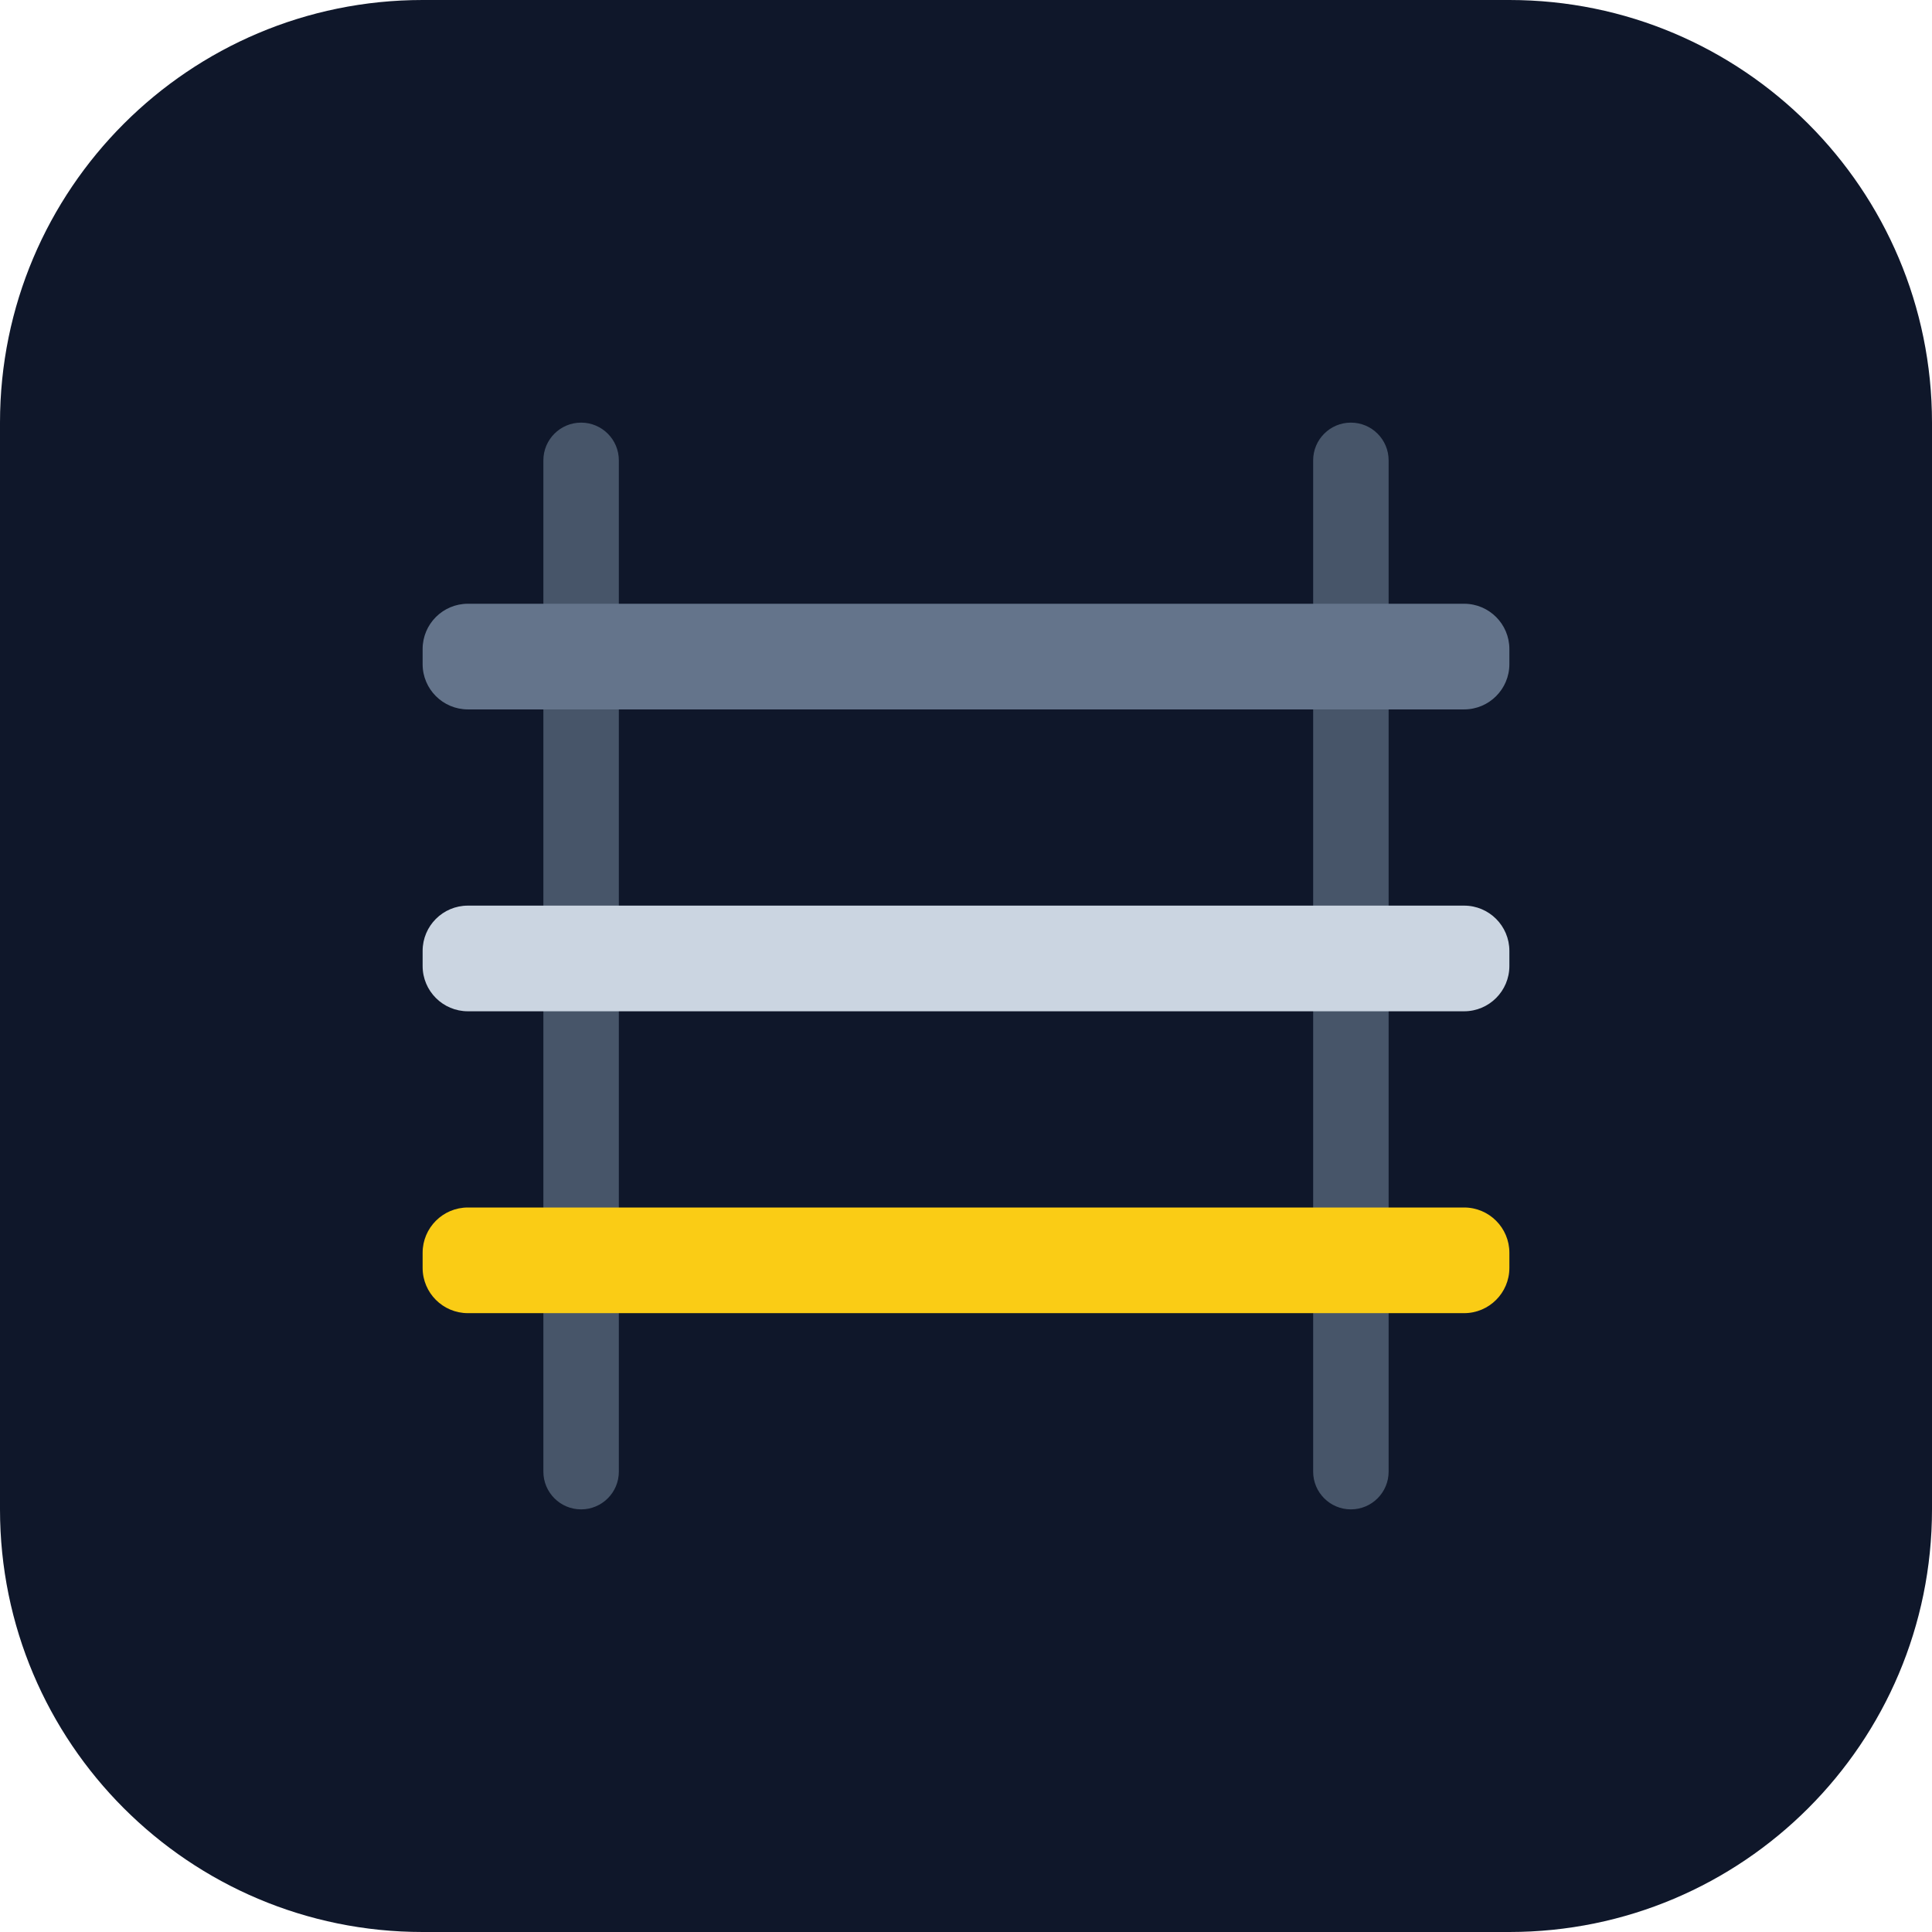
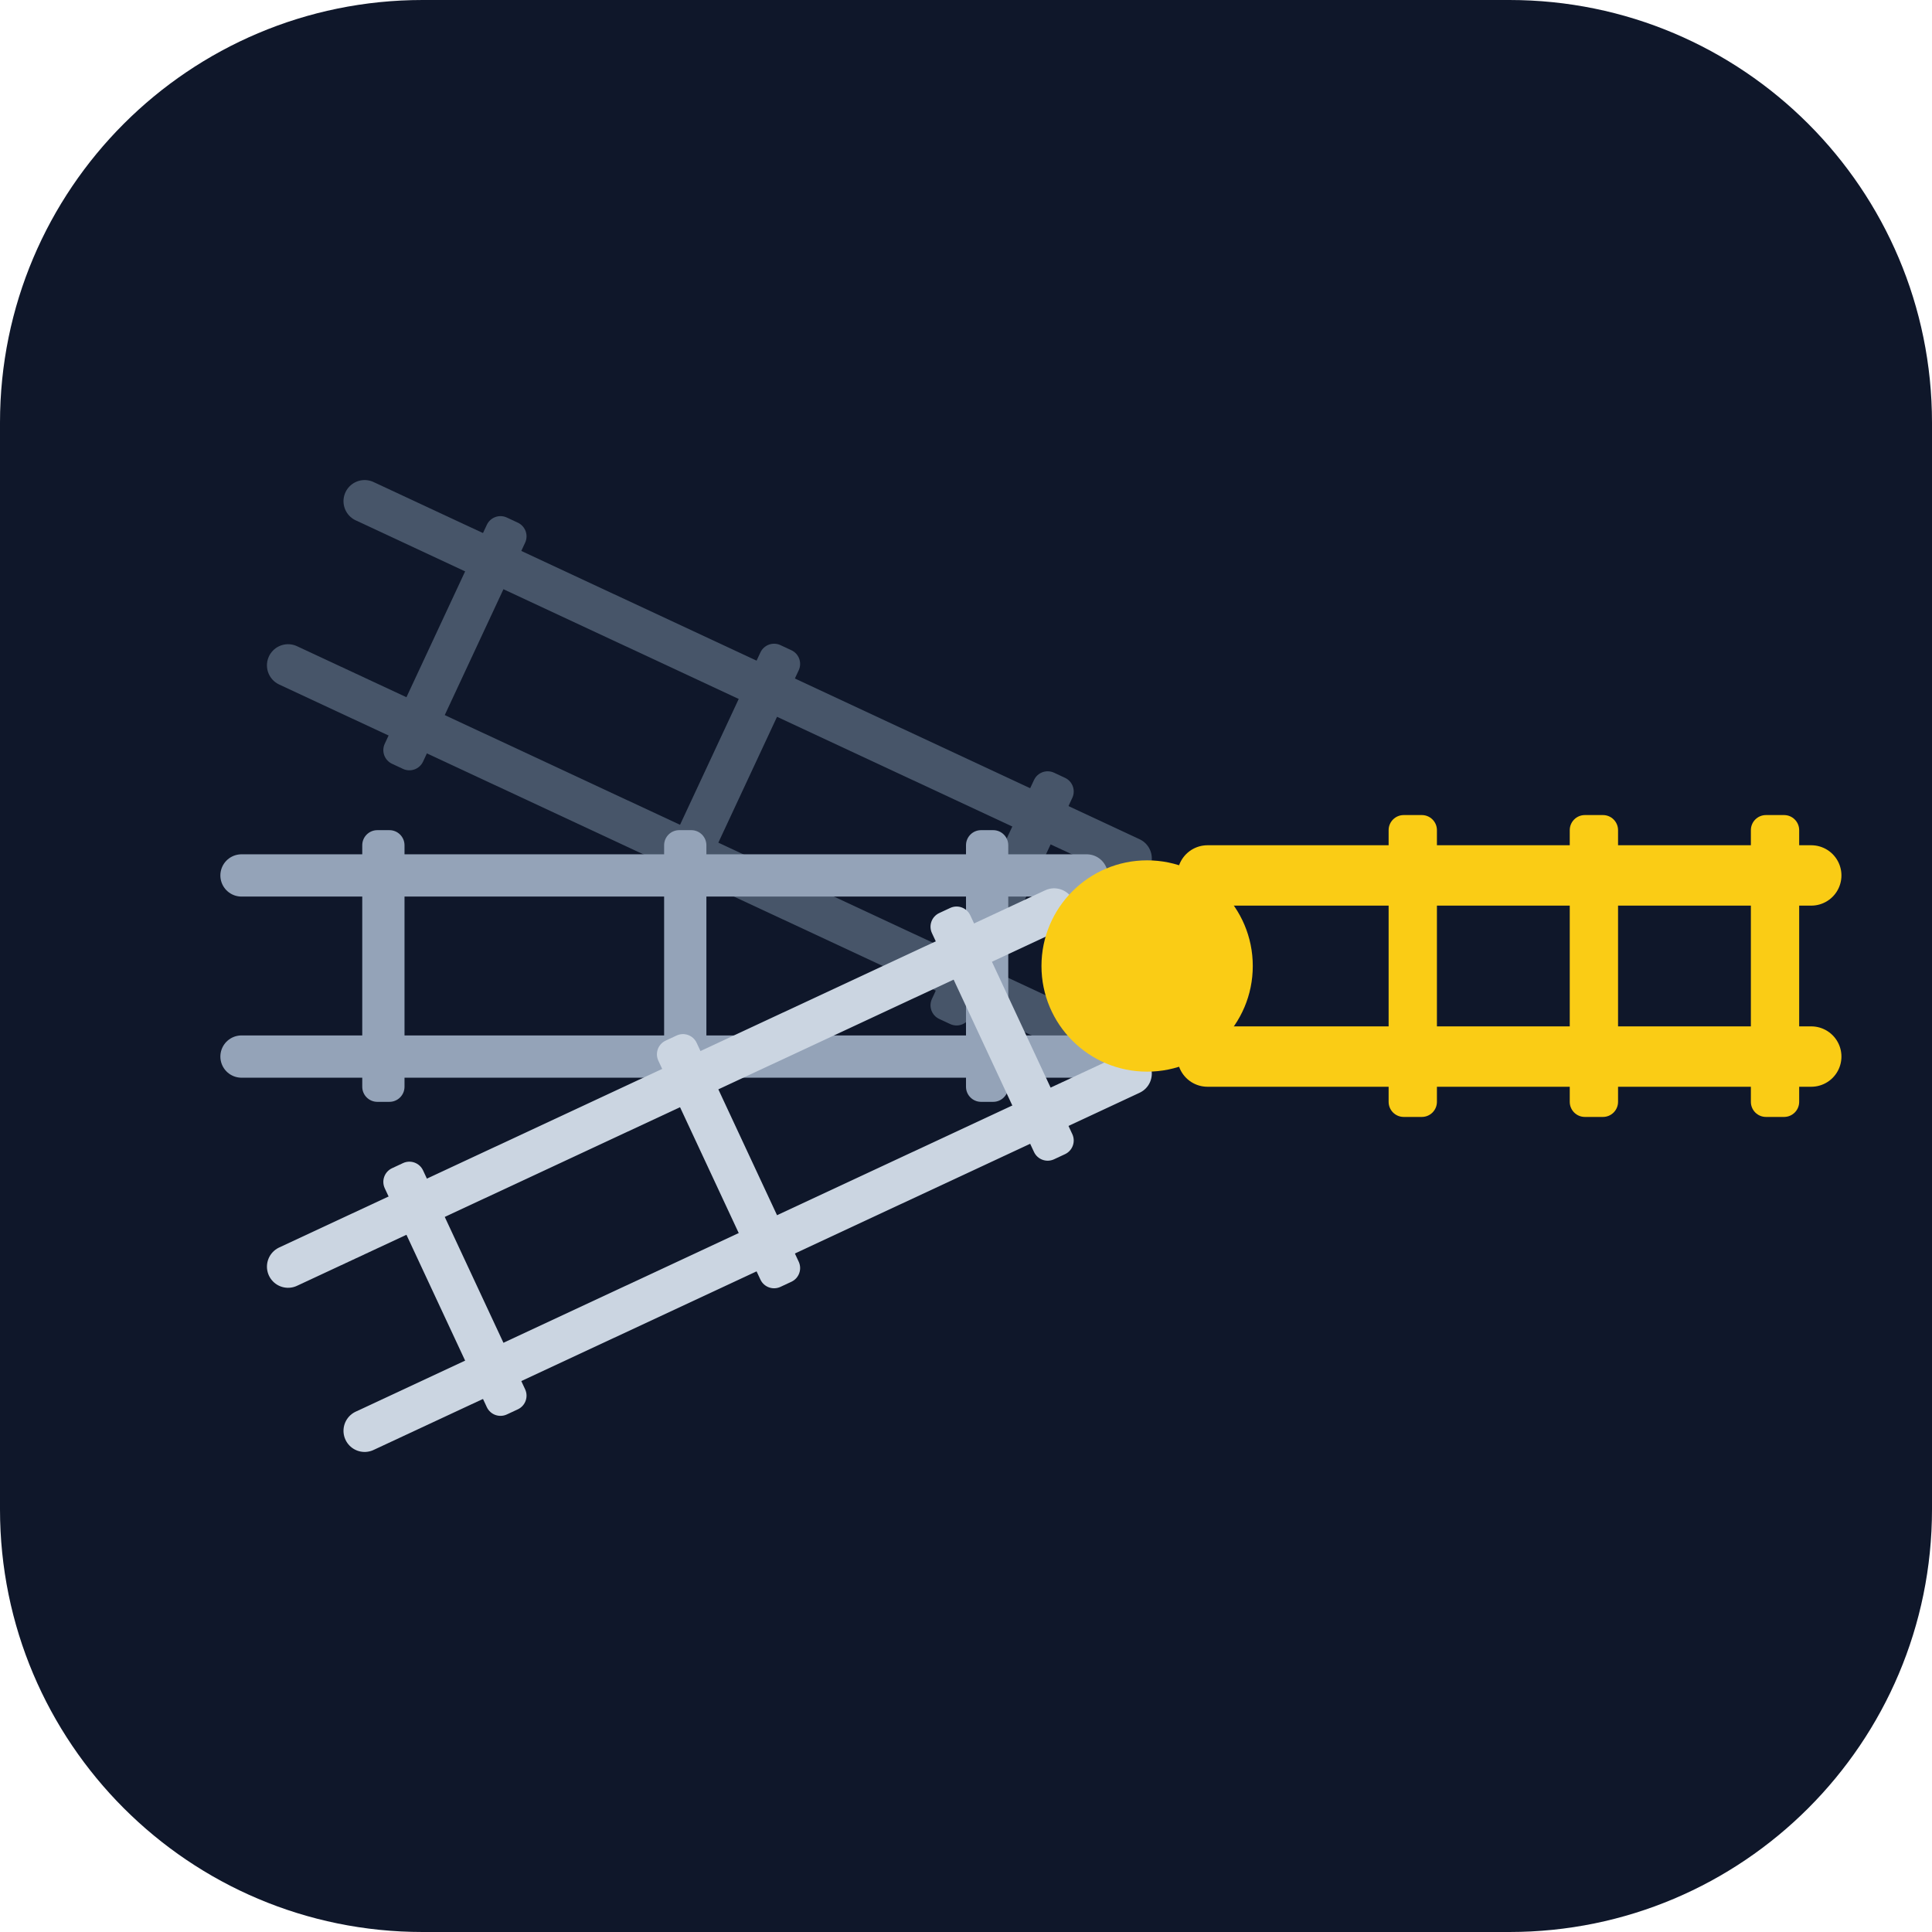
<svg xmlns="http://www.w3.org/2000/svg" viewBox="0 0 64 64" width="64" height="64" role="img" aria-label="monorel">
  <rect width="64" height="64" rx="14" fill="#0f172a" />
-   <rect x="18" y="14" width="2.5" height="36" rx="1.25" fill="#475569" />
-   <rect x="43.5" y="14" width="2.5" height="36" rx="1.25" fill="#475569" />
-   <rect x="14" y="20" width="36" height="3.5" rx="1.5" fill="#64748b" />
-   <rect x="14" y="30" width="36" height="3.5" rx="1.5" fill="#cbd5e1" />
-   <rect x="14" y="40" width="36" height="3.5" rx="1.5" fill="#facc15" />
+   <g transform="translate(38 32) rotate(25)">
+     <line x1="-30" y1="-3" x2="-2" y2="-3" stroke="#475569" stroke-width="1.4" stroke-linecap="round" />
+     <line x1="-30" y1="3" x2="-2" y2="3" stroke="#475569" stroke-width="1.4" stroke-linecap="round" />
+     <g fill="#475569">
+       <rect x="-26" y="-4.5" width="1.4" height="9" rx="0.5" />
+       <rect x="-16" y="-4.5" width="1.4" height="9" rx="0.5" />
+       <rect x="-6" y="-4.5" width="1.4" height="9" rx="0.5" />
+     </g>
+   </g>
+   <g transform="translate(38 32)">
+     <line x1="-30" y1="-3" x2="-2" y2="-3" stroke="#94a3b8" stroke-width="1.4" stroke-linecap="round" />
+     <line x1="-30" y1="3" x2="-2" y2="3" stroke="#94a3b8" stroke-width="1.4" stroke-linecap="round" />
+     <g fill="#94a3b8">
+       <rect x="-26" y="-4.5" width="1.4" height="9" rx="0.5" />
+       <rect x="-16" y="-4.5" width="1.4" height="9" rx="0.5" />
+       <rect x="-6" y="-4.5" width="1.4" height="9" rx="0.5" />
+     </g>
+   </g>
+   <g transform="translate(38 32) rotate(-25)">
+     <line x1="-30" y1="-3" x2="-2" y2="-3" stroke="#cbd5e1" stroke-width="1.4" stroke-linecap="round" />
+     <line x1="-30" y1="3" x2="-2" y2="3" stroke="#cbd5e1" stroke-width="1.4" stroke-linecap="round" />
+     <g fill="#cbd5e1">
+       <rect x="-26" y="-4.5" width="1.4" height="9" rx="0.5" />
+       <rect x="-16" y="-4.5" width="1.4" height="9" rx="0.5" />
+       <rect x="-6" y="-4.5" width="1.4" height="9" rx="0.5" />
+     </g>
+   </g>
+   <circle cx="38" cy="32" r="3.5" fill="#facc15" />
+   <g transform="translate(38 32)">
+     <line x1="2" y1="-3" x2="22" y2="-3" stroke="#facc15" stroke-width="2" stroke-linecap="round" />
+     <line x1="2" y1="3" x2="22" y2="3" stroke="#facc15" stroke-width="2" stroke-linecap="round" />
+     <g fill="#facc15">
+       <rect x="8" y="-5" width="1.6" height="10" rx="0.5" />
+       <rect x="14" y="-5" width="1.6" height="10" rx="0.5" />
+       <rect x="20" y="-5" width="1.6" height="10" rx="0.5" />
+     </g>
+   </g>
</svg>
